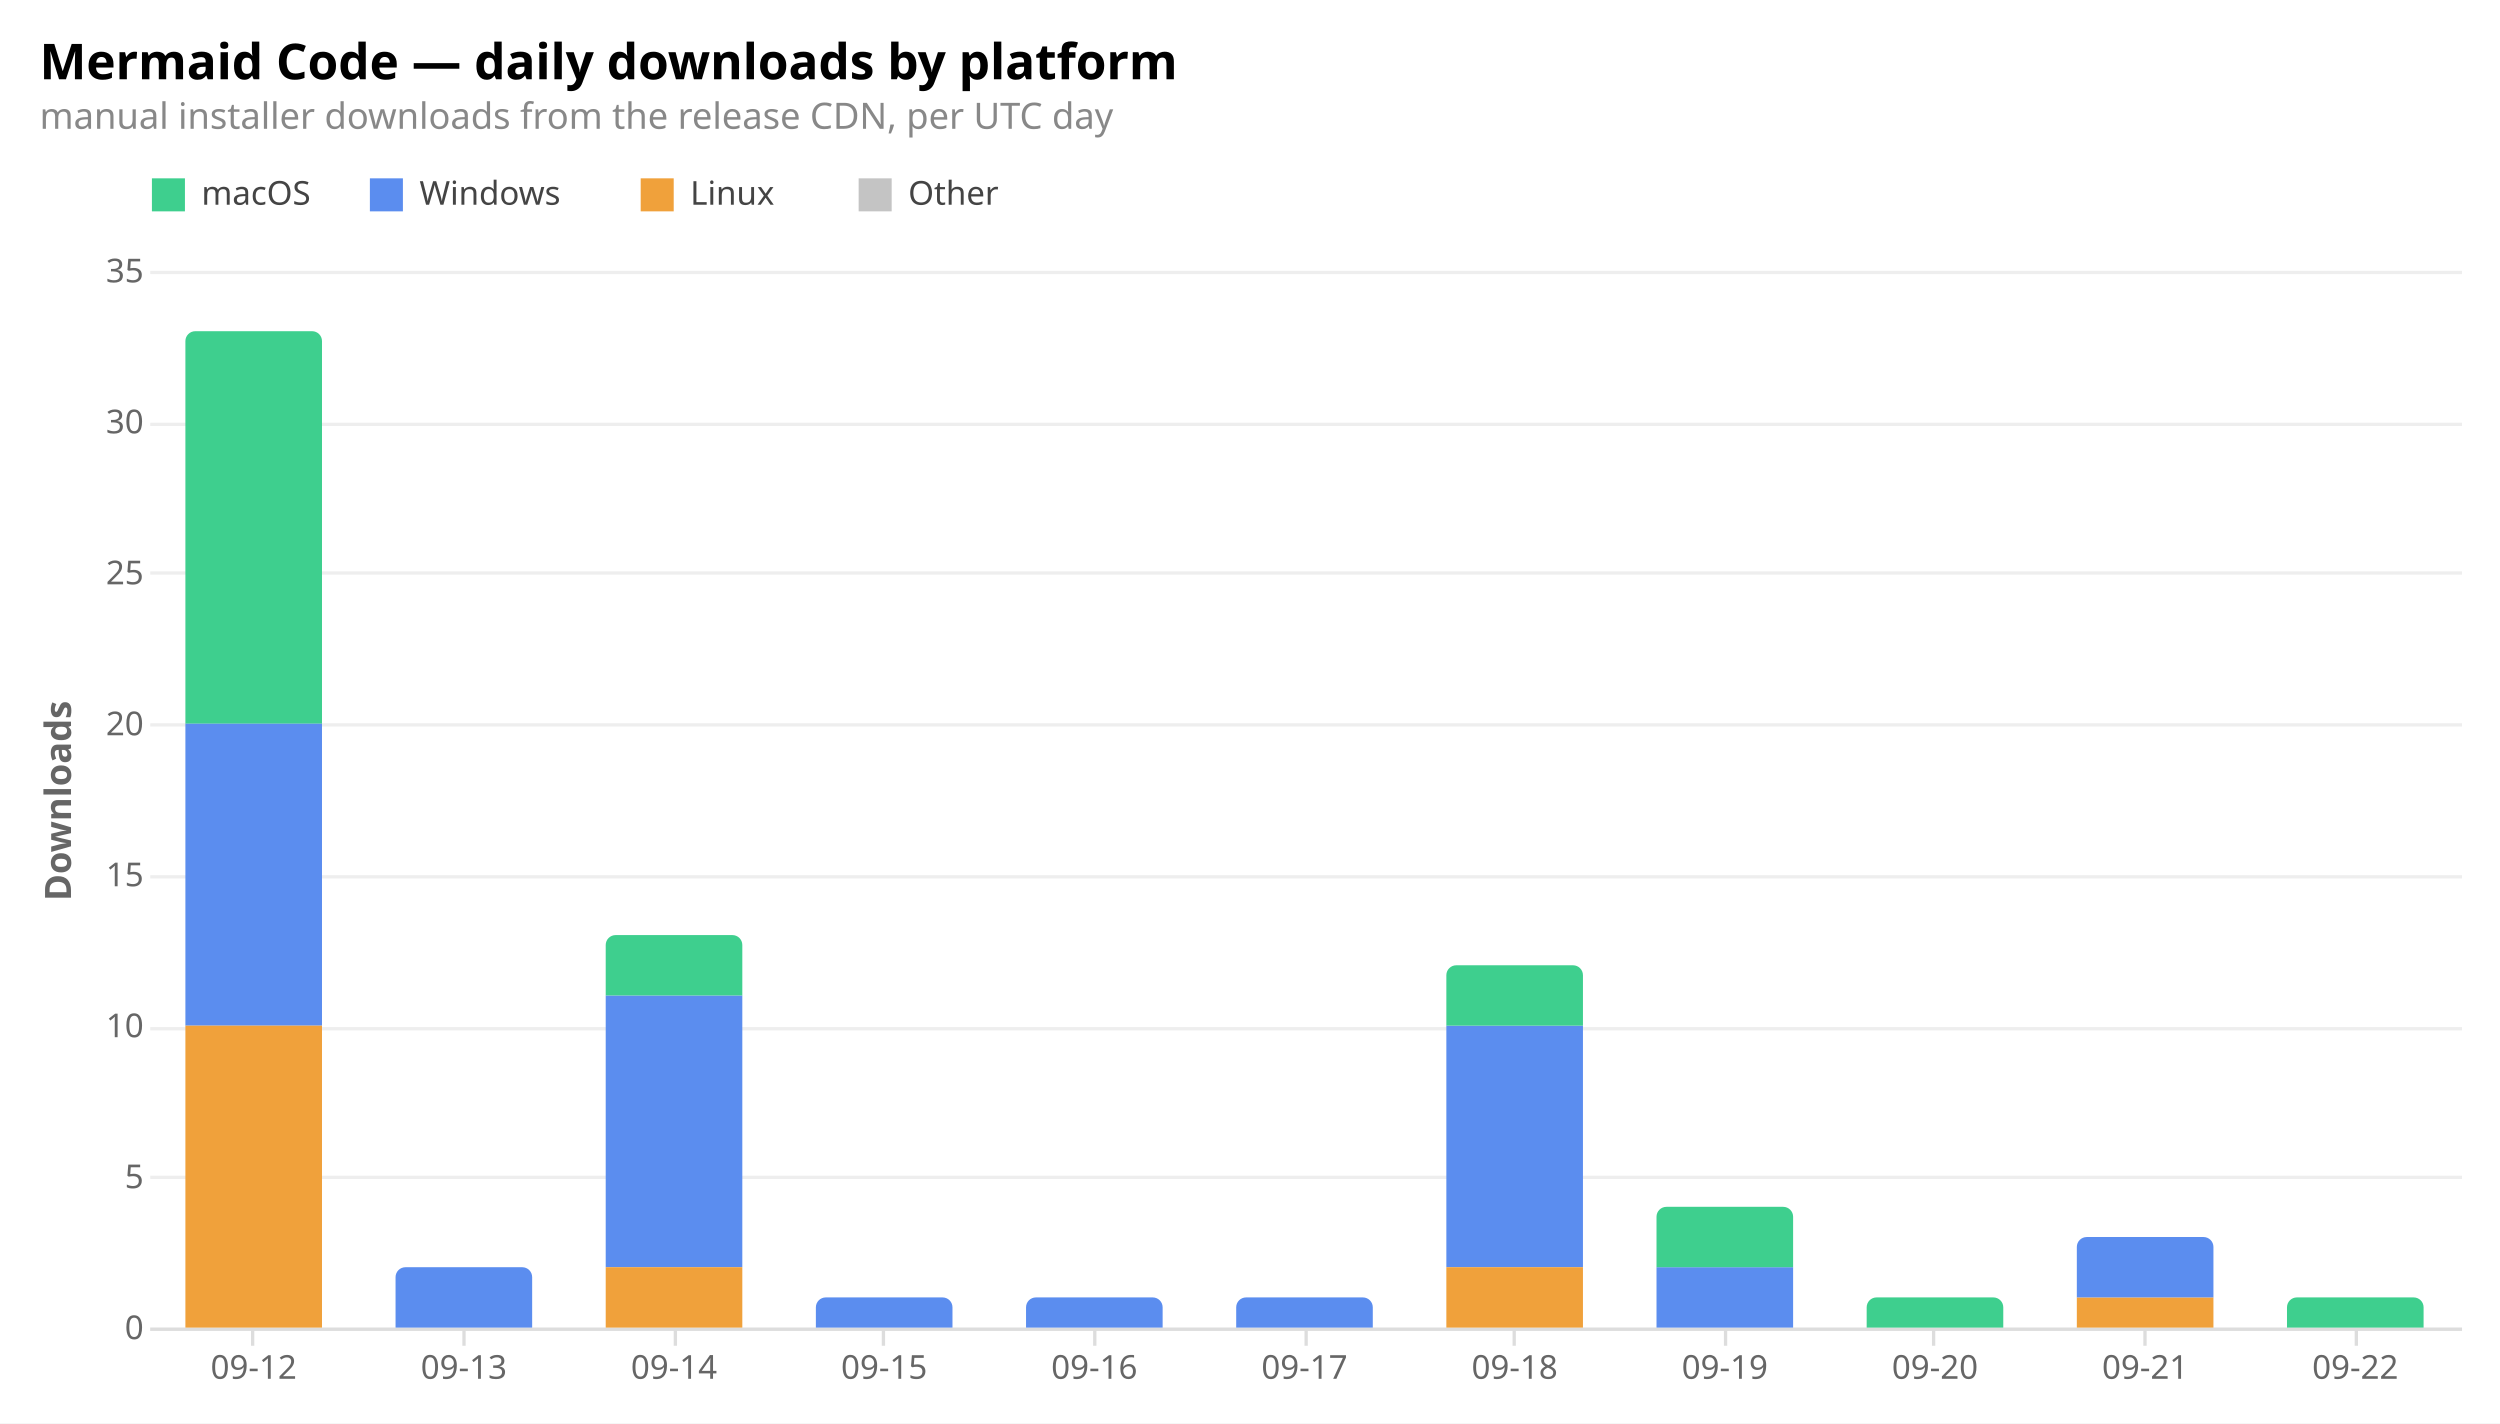
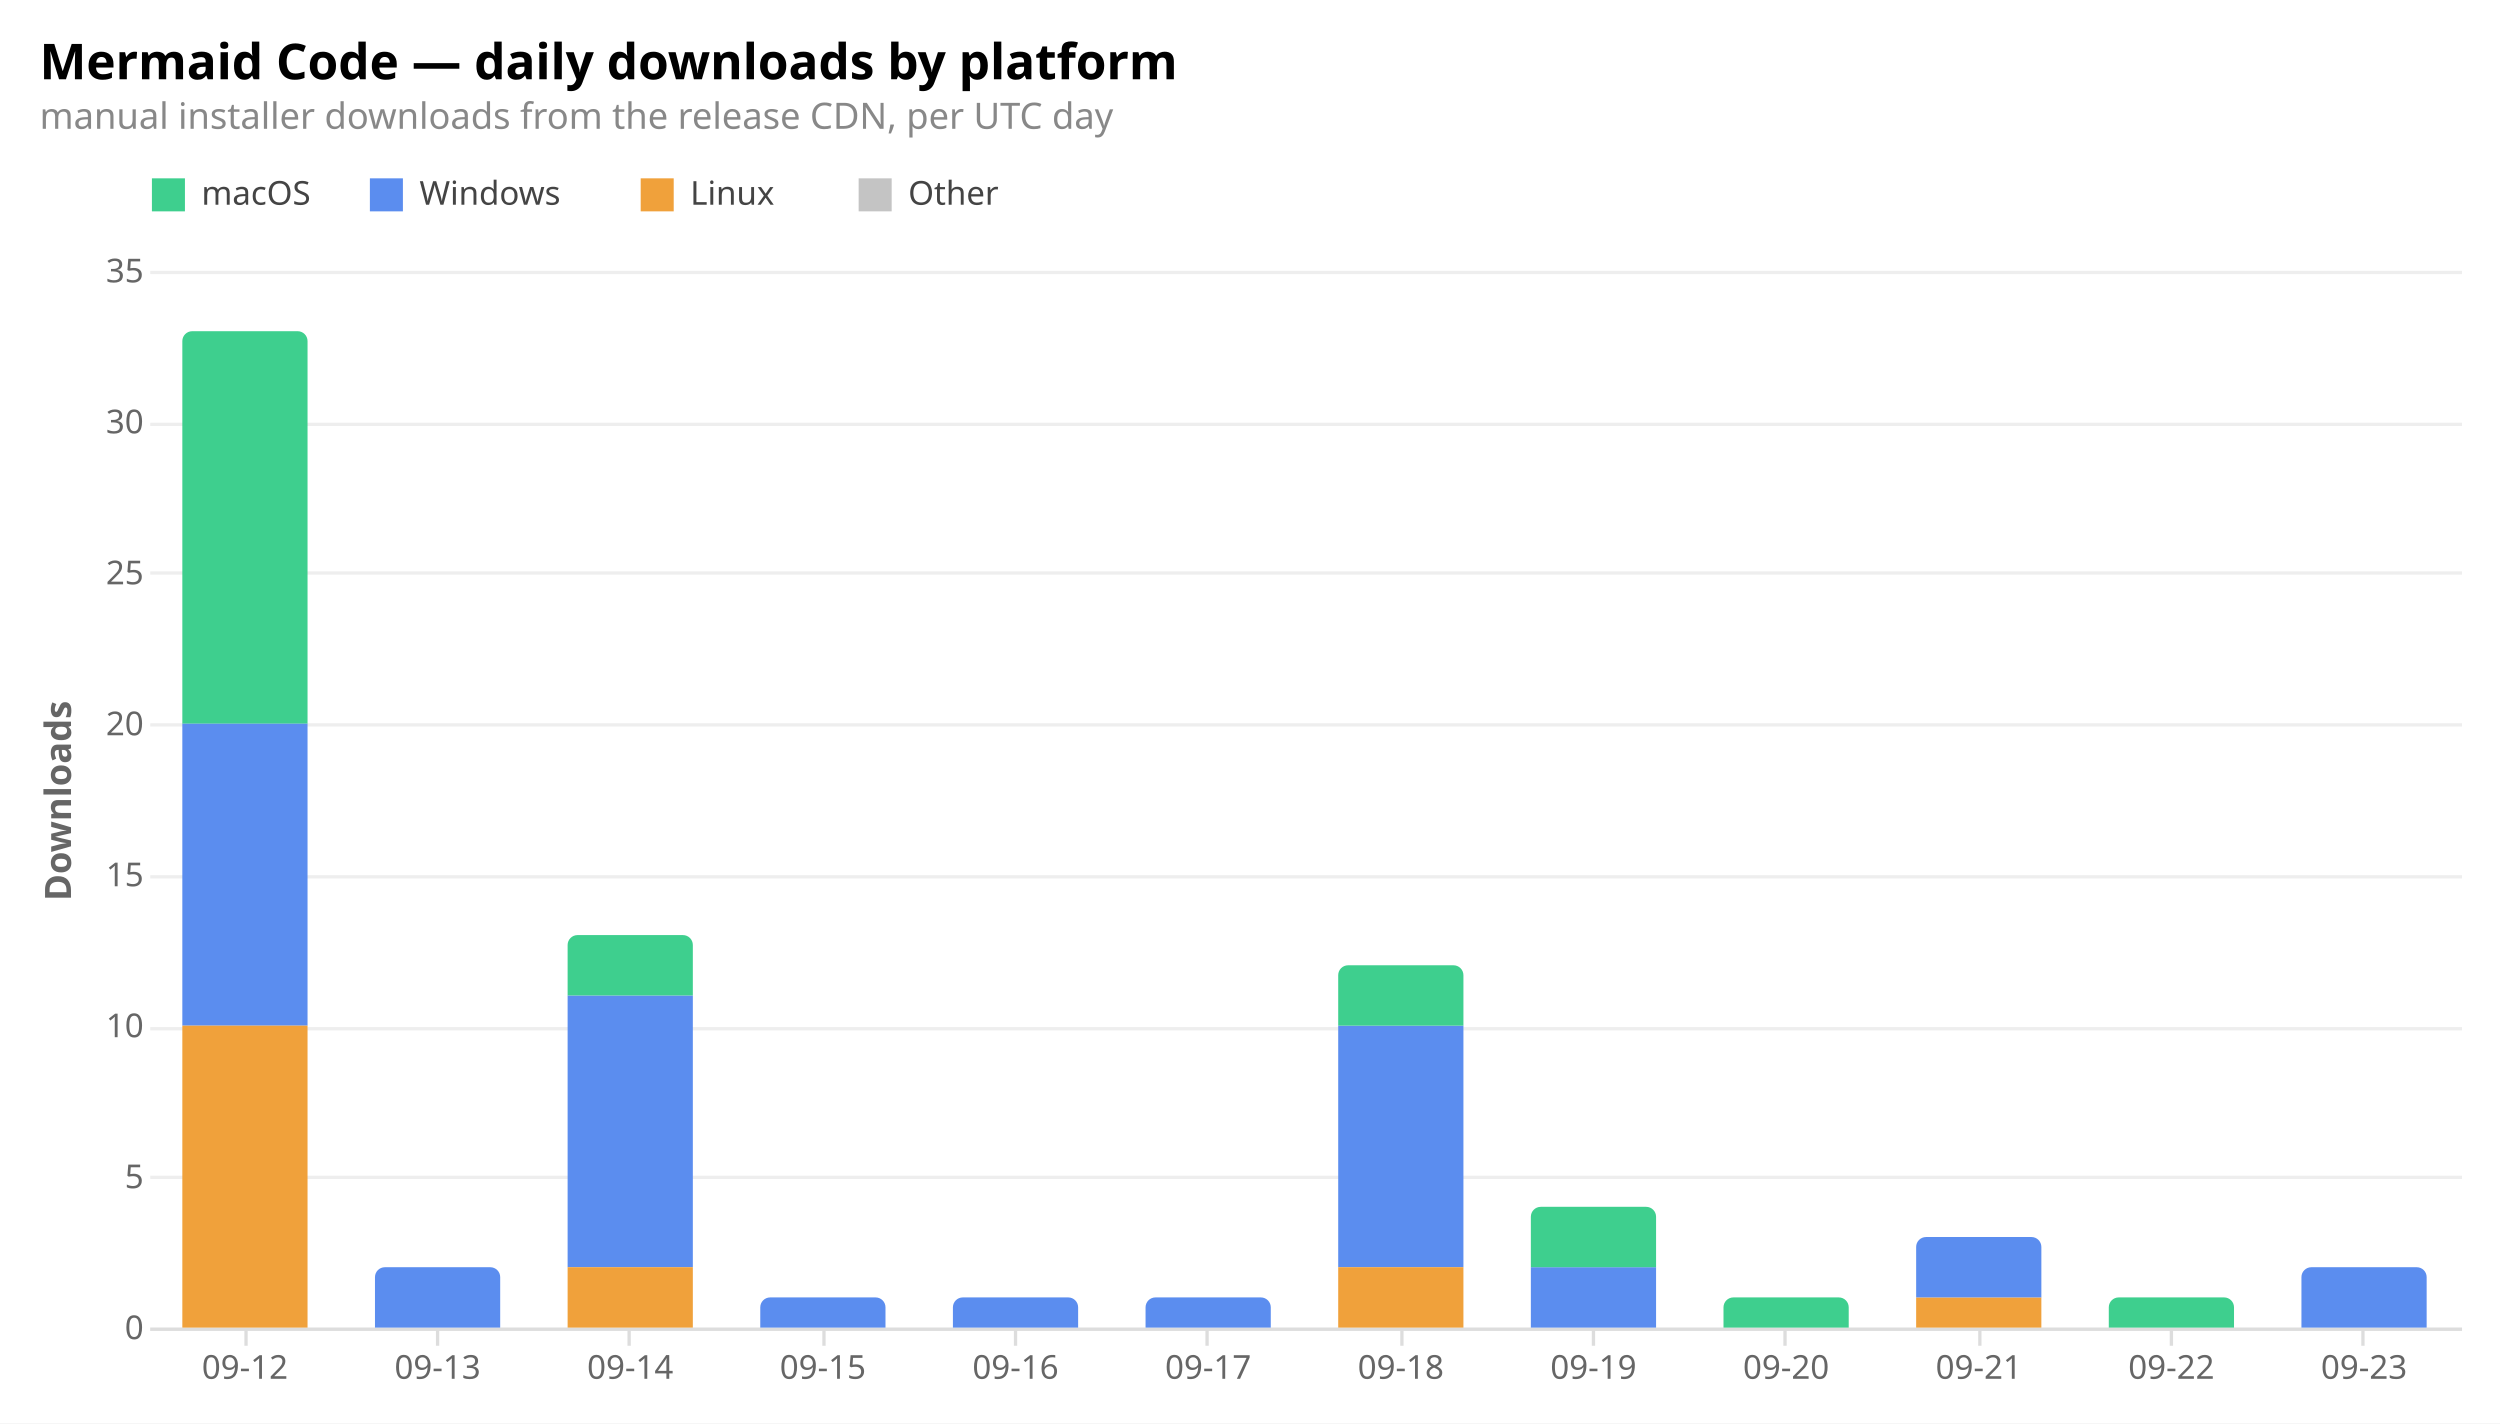
<svg xmlns="http://www.w3.org/2000/svg" version="1.1" class="marks" width="757" height="431" viewBox="0 0 757 431">
  <rect width="757" height="431" fill="white" />
  <g fill="none" stroke-miterlimit="4" transform="translate(45,82)">
    <g class="mark-group role-frame root" role="graphics-object" aria-roledescription="group mark container">
      <g transform="translate(0,0)">
        <path class="background" aria-hidden="true" d="M0,0h700v320h-700Z" />
        <g>
          <g class="mark-group role-axis" aria-hidden="true">
            <g transform="translate(0.5,0.5)">
              <path class="background" aria-hidden="true" d="M0,0h0v0h0Z" pointer-events="none" />
              <g>
                <g class="mark-rule role-axis-grid" pointer-events="none">
                  <line transform="translate(0,320)" x2="700" y2="0" stroke="#eee" stroke-width="1" opacity="1" />
                  <line transform="translate(0,274)" x2="700" y2="0" stroke="#eee" stroke-width="1" opacity="1" />
                  <line transform="translate(0,229)" x2="700" y2="0" stroke="#eee" stroke-width="1" opacity="1" />
                  <line transform="translate(0,183)" x2="700" y2="0" stroke="#eee" stroke-width="1" opacity="1" />
                  <line transform="translate(0,137)" x2="700" y2="0" stroke="#eee" stroke-width="1" opacity="1" />
                  <line transform="translate(0,91)" x2="700" y2="0" stroke="#eee" stroke-width="1" opacity="1" />
                  <line transform="translate(0,46)" x2="700" y2="0" stroke="#eee" stroke-width="1" opacity="1" />
                  <line transform="translate(0,0)" x2="700" y2="0" stroke="#eee" stroke-width="1" opacity="1" />
                </g>
              </g>
              <path class="foreground" aria-hidden="true" d="" pointer-events="none" display="none" />
            </g>
          </g>
-           <g class="mark-group role-axis" role="graphics-symbol" aria-roledescription="axis" aria-label="X-axis for a discrete scale with 11 values: 2026-09-12, 2026-09-13, 2026-09-14, 2026-09-15, 2026-09-16, ending with 2026-09-22">
+           <g class="mark-group role-axis" role="graphics-symbol" aria-roledescription="axis" aria-label="X-axis for a discrete scale with 12 values: 2026-09-12, 2026-09-13, 2026-09-14, 2026-09-15, 2026-09-16, ending with 2026-09-23">
            <g transform="translate(0.5,320.5)">
              <path class="background" aria-hidden="true" d="M0,0h0v0h0Z" pointer-events="none" />
              <g>
                <g class="mark-rule role-axis-tick" pointer-events="none">
-                   <line transform="translate(31,0)" x2="0" y2="5" stroke="#ddd" stroke-width="1" opacity="1" />
-                   <line transform="translate(95,0)" x2="0" y2="5" stroke="#ddd" stroke-width="1" opacity="1" />
-                   <line transform="translate(159,0)" x2="0" y2="5" stroke="#ddd" stroke-width="1" opacity="1" />
-                   <line transform="translate(222,0)" x2="0" y2="5" stroke="#ddd" stroke-width="1" opacity="1" />
-                   <line transform="translate(286,0)" x2="0" y2="5" stroke="#ddd" stroke-width="1" opacity="1" />
-                   <line transform="translate(350,0)" x2="0" y2="5" stroke="#ddd" stroke-width="1" opacity="1" />
-                   <line transform="translate(413,0)" x2="0" y2="5" stroke="#ddd" stroke-width="1" opacity="1" />
-                   <line transform="translate(477,0)" x2="0" y2="5" stroke="#ddd" stroke-width="1" opacity="1" />
-                   <line transform="translate(540,0)" x2="0" y2="5" stroke="#ddd" stroke-width="1" opacity="1" />
-                   <line transform="translate(604,0)" x2="0" y2="5" stroke="#ddd" stroke-width="1" opacity="1" />
-                   <line transform="translate(668,0)" x2="0" y2="5" stroke="#ddd" stroke-width="1" opacity="1" />
+                   <line transform="translate(29,0)" x2="0" y2="5" stroke="#ddd" stroke-width="1" opacity="1" />
+                   <line transform="translate(87,0)" x2="0" y2="5" stroke="#ddd" stroke-width="1" opacity="1" />
+                   <line transform="translate(145,0)" x2="0" y2="5" stroke="#ddd" stroke-width="1" opacity="1" />
+                   <line transform="translate(204,0)" x2="0" y2="5" stroke="#ddd" stroke-width="1" opacity="1" />
+                   <line transform="translate(262,0)" x2="0" y2="5" stroke="#ddd" stroke-width="1" opacity="1" />
+                   <line transform="translate(320,0)" x2="0" y2="5" stroke="#ddd" stroke-width="1" opacity="1" />
+                   <line transform="translate(379,0)" x2="0" y2="5" stroke="#ddd" stroke-width="1" opacity="1" />
+                   <line transform="translate(437,0)" x2="0" y2="5" stroke="#ddd" stroke-width="1" opacity="1" />
+                   <line transform="translate(495,0)" x2="0" y2="5" stroke="#ddd" stroke-width="1" opacity="1" />
+                   <line transform="translate(554,0)" x2="0" y2="5" stroke="#ddd" stroke-width="1" opacity="1" />
+                   <line transform="translate(612,0)" x2="0" y2="5" stroke="#ddd" stroke-width="1" opacity="1" />
+                   <line transform="translate(670,0)" x2="0" y2="5" stroke="#ddd" stroke-width="1" opacity="1" />
                </g>
                <g class="mark-text role-axis-label" pointer-events="none">
-                   <text text-anchor="middle" transform="translate(31.31818,15)" font-family="sans-serif" font-size="10px" fill="#666" opacity="1">09-12</text>
-                   <text text-anchor="middle" transform="translate(94.95455,15)" font-family="sans-serif" font-size="10px" fill="#666" opacity="1">09-13</text>
-                   <text text-anchor="middle" transform="translate(158.5909,15)" font-family="sans-serif" font-size="10px" fill="#666" opacity="1">09-14</text>
-                   <text text-anchor="middle" transform="translate(222.2273,15)" font-family="sans-serif" font-size="10px" fill="#666" opacity="1">09-15</text>
-                   <text text-anchor="middle" transform="translate(285.8636,15)" font-family="sans-serif" font-size="10px" fill="#666" opacity="1">09-16</text>
-                   <text text-anchor="middle" transform="translate(349.5,15)" font-family="sans-serif" font-size="10px" fill="#666" opacity="1">09-17</text>
-                   <text text-anchor="middle" transform="translate(413.1364,15)" font-family="sans-serif" font-size="10px" fill="#666" opacity="1">09-18</text>
-                   <text text-anchor="middle" transform="translate(476.7727,15)" font-family="sans-serif" font-size="10px" fill="#666" opacity="1">09-19</text>
-                   <text text-anchor="middle" transform="translate(540.4091,15)" font-family="sans-serif" font-size="10px" fill="#666" opacity="1">09-20</text>
-                   <text text-anchor="middle" transform="translate(604.0455,15)" font-family="sans-serif" font-size="10px" fill="#666" opacity="1">09-21</text>
-                   <text text-anchor="middle" transform="translate(667.6818,15)" font-family="sans-serif" font-size="10px" fill="#666" opacity="1">09-22</text>
+                   <text text-anchor="middle" transform="translate(28.66667,15)" font-family="sans-serif" font-size="10px" fill="#666" opacity="1">09-12</text>
+                   <text text-anchor="middle" transform="translate(87,15)" font-family="sans-serif" font-size="10px" fill="#666" opacity="1">09-13</text>
+                   <text text-anchor="middle" transform="translate(145.3333,15)" font-family="sans-serif" font-size="10px" fill="#666" opacity="1">09-14</text>
+                   <text text-anchor="middle" transform="translate(203.6667,15)" font-family="sans-serif" font-size="10px" fill="#666" opacity="1">09-15</text>
+                   <text text-anchor="middle" transform="translate(262,15)" font-family="sans-serif" font-size="10px" fill="#666" opacity="1">09-16</text>
+                   <text text-anchor="middle" transform="translate(320.3333,15)" font-family="sans-serif" font-size="10px" fill="#666" opacity="1">09-17</text>
+                   <text text-anchor="middle" transform="translate(378.6667,15)" font-family="sans-serif" font-size="10px" fill="#666" opacity="1">09-18</text>
+                   <text text-anchor="middle" transform="translate(437,15)" font-family="sans-serif" font-size="10px" fill="#666" opacity="1">09-19</text>
+                   <text text-anchor="middle" transform="translate(495.3333,15)" font-family="sans-serif" font-size="10px" fill="#666" opacity="1">09-20</text>
+                   <text text-anchor="middle" transform="translate(553.6667,15)" font-family="sans-serif" font-size="10px" fill="#666" opacity="1">09-21</text>
+                   <text text-anchor="middle" transform="translate(612,15)" font-family="sans-serif" font-size="10px" fill="#666" opacity="1">09-22</text>
+                   <text text-anchor="middle" transform="translate(670.3333,15)" font-family="sans-serif" font-size="10px" fill="#666" opacity="1">09-23</text>
                </g>
                <g class="mark-rule role-axis-domain" pointer-events="none">
                  <line transform="translate(0,0)" x2="700" y2="0" stroke="#ddd" stroke-width="1" opacity="1" />
                </g>
              </g>
              <path class="foreground" aria-hidden="true" d="" pointer-events="none" display="none" />
            </g>
          </g>
          <g class="mark-group role-axis" role="graphics-symbol" aria-roledescription="axis" aria-label="Y-axis titled 'Downloads' for a linear scale with values from 0 to 35">
            <g transform="translate(0.5,0.5)">
              <path class="background" aria-hidden="true" d="M0,0h0v0h0Z" pointer-events="none" />
              <g>
                <g class="mark-text role-axis-label" pointer-events="none">
                  <text text-anchor="end" transform="translate(-2,323)" font-family="sans-serif" font-size="10px" fill="#666" opacity="1">0</text>
                  <text text-anchor="end" transform="translate(-2,277.2857)" font-family="sans-serif" font-size="10px" fill="#666" opacity="1">5</text>
                  <text text-anchor="end" transform="translate(-2,231.5714)" font-family="sans-serif" font-size="10px" fill="#666" opacity="1">10</text>
                  <text text-anchor="end" transform="translate(-2,185.8571)" font-family="sans-serif" font-size="10px" fill="#666" opacity="1">15</text>
                  <text text-anchor="end" transform="translate(-2,140.1429)" font-family="sans-serif" font-size="10px" fill="#666" opacity="1">20</text>
                  <text text-anchor="end" transform="translate(-2,94.42857)" font-family="sans-serif" font-size="10px" fill="#666" opacity="1">25</text>
                  <text text-anchor="end" transform="translate(-2,48.71429)" font-family="sans-serif" font-size="10px" fill="#666" opacity="1">30</text>
                  <text text-anchor="end" transform="translate(-2,3)" font-family="sans-serif" font-size="10px" fill="#666" opacity="1">35</text>
                </g>
                <g class="mark-text role-axis-title" pointer-events="none">
                  <text text-anchor="middle" transform="translate(-22,160) rotate(-90) translate(0,-2)" font-family="sans-serif" font-size="11px" font-weight="bold" fill="#666" opacity="1">Downloads</text>
                </g>
              </g>
              <path class="foreground" aria-hidden="true" d="" pointer-events="none" display="none" />
            </g>
          </g>
          <g class="mark-group role-scope" role="graphics-object" aria-roledescription="group mark container">
-             <g transform="translate(11.13636,18.28571)">
-               <path class="background" aria-hidden="true" d="M3,0L38.364,0C40.019,0,41.364,1.344,41.364,3L41.364,301.714C41.364,301.714,41.364,301.714,41.364,301.714L0,301.714C0,301.714,0,301.714,0,301.714L0,3C0,1.344,1.344,0,3,0Z" />
+             <g transform="translate(10.20833,18.28571)">
+               <path class="background" aria-hidden="true" d="M3,0L34.917,0C36.572,0,37.917,1.344,37.917,3L37.917,301.714C37.917,301.714,37.917,301.714,37.917,301.714L0,301.714C0,301.714,0,301.714,0,301.714L0,3C0,1.344,1.344,0,3,0Z" />
              <g clip-path="url(#clip1)">
                <g class="mark-group role-scope" role="graphics-object" aria-roledescription="group mark container">
                  <g transform="translate(0,-18.28571)">
-                     <path class="background" aria-hidden="true" d="M0,0h41.364v0h-41.364Z" />
-                     <g>
-                       <g class="mark-rect role-mark marks" role="graphics-object" aria-roledescription="rect mark container">
-                         <path aria-label="date: 2026-09-12; Downloads: 13; platform: macOS" role="graphics-symbol" aria-roledescription="bar" d="M0,18.286h41.364v118.857h-41.364Z" fill="#3ecf8e" />
-                         <path aria-label="date: 2026-09-12; Downloads: 10; platform: Windows" role="graphics-symbol" aria-roledescription="bar" d="M0,137.143h41.364v91.429h-41.364Z" fill="#5b8def" />
-                         <path aria-label="date: 2026-09-12; Downloads: 10; platform: Linux" role="graphics-symbol" aria-roledescription="bar" d="M0,228.571h41.364v91.429h-41.364Z" fill="#f0a13b" />
-                       </g>
-                     </g>
-                     <path class="foreground" aria-hidden="true" d="" display="none" />
-                   </g>
-                 </g>
-               </g>
-               <path class="foreground" aria-hidden="true" d="" display="none" />
-             </g>
-             <g transform="translate(74.77273,301.7143)">
-               <path class="background" aria-hidden="true" d="M3,0L38.364,0C40.019,0,41.364,1.344,41.364,3L41.364,18.286C41.364,18.286,41.364,18.286,41.364,18.286L0,18.286C0,18.286,0,18.286,0,18.286L0,3C0,1.344,1.344,0,3,0Z" />
+                     <path class="background" aria-hidden="true" d="M0,0h37.917v0h-37.917Z" />
+                     <g>
+                       <g class="mark-rect role-mark marks" role="graphics-object" aria-roledescription="rect mark container">
+                         <path aria-label="date: 2026-09-12; Downloads: 13; platform: macOS" role="graphics-symbol" aria-roledescription="bar" d="M0,18.286h37.917v118.857h-37.917Z" fill="#3ecf8e" />
+                         <path aria-label="date: 2026-09-12; Downloads: 10; platform: Windows" role="graphics-symbol" aria-roledescription="bar" d="M0,137.143h37.917v91.429h-37.917Z" fill="#5b8def" />
+                         <path aria-label="date: 2026-09-12; Downloads: 10; platform: Linux" role="graphics-symbol" aria-roledescription="bar" d="M0,228.571h37.917v91.429h-37.917Z" fill="#f0a13b" />
+                       </g>
+                     </g>
+                     <path class="foreground" aria-hidden="true" d="" display="none" />
+                   </g>
+                 </g>
+               </g>
+               <path class="foreground" aria-hidden="true" d="" display="none" />
+             </g>
+             <g transform="translate(68.54167,301.7143)">
+               <path class="background" aria-hidden="true" d="M3,0L34.917,0C36.572,0,37.917,1.344,37.917,3L37.917,18.286C37.917,18.286,37.917,18.286,37.917,18.286L0,18.286C0,18.286,0,18.286,0,18.286L0,3C0,1.344,1.344,0,3,0Z" />
              <g clip-path="url(#clip2)">
                <g class="mark-group role-scope" role="graphics-object" aria-roledescription="group mark container">
                  <g transform="translate(0,-301.7143)">
-                     <path class="background" aria-hidden="true" d="M0,0h41.364v0h-41.364Z" />
-                     <g>
-                       <g class="mark-rect role-mark marks" role="graphics-object" aria-roledescription="rect mark container">
-                         <path aria-label="date: 2026-09-13; Downloads: 2; platform: Windows" role="graphics-symbol" aria-roledescription="bar" d="M0,301.714h41.364v18.286h-41.364Z" fill="#5b8def" />
-                       </g>
-                     </g>
-                     <path class="foreground" aria-hidden="true" d="" display="none" />
-                   </g>
-                 </g>
-               </g>
-               <path class="foreground" aria-hidden="true" d="" display="none" />
-             </g>
-             <g transform="translate(138.4091,201.1429)">
-               <path class="background" aria-hidden="true" d="M3,0L38.364,0C40.019,0,41.364,1.344,41.364,3L41.364,118.857C41.364,118.857,41.364,118.857,41.364,118.857L0,118.857C0,118.857,0,118.857,0,118.857L0,3C0,1.344,1.344,0,3,0Z" />
+                     <path class="background" aria-hidden="true" d="M0,0h37.917v0h-37.917Z" />
+                     <g>
+                       <g class="mark-rect role-mark marks" role="graphics-object" aria-roledescription="rect mark container">
+                         <path aria-label="date: 2026-09-13; Downloads: 2; platform: Windows" role="graphics-symbol" aria-roledescription="bar" d="M0,301.714h37.917v18.286h-37.917Z" fill="#5b8def" />
+                       </g>
+                     </g>
+                     <path class="foreground" aria-hidden="true" d="" display="none" />
+                   </g>
+                 </g>
+               </g>
+               <path class="foreground" aria-hidden="true" d="" display="none" />
+             </g>
+             <g transform="translate(126.875,201.1429)">
+               <path class="background" aria-hidden="true" d="M3,0L34.917,0C36.572,0,37.917,1.344,37.917,3L37.917,118.857C37.917,118.857,37.917,118.857,37.917,118.857L0,118.857C0,118.857,0,118.857,0,118.857L0,3C0,1.344,1.344,0,3,0Z" />
              <g clip-path="url(#clip3)">
                <g class="mark-group role-scope" role="graphics-object" aria-roledescription="group mark container">
                  <g transform="translate(0,-201.1429)">
-                     <path class="background" aria-hidden="true" d="M0,0h41.364v0h-41.364Z" />
-                     <g>
-                       <g class="mark-rect role-mark marks" role="graphics-object" aria-roledescription="rect mark container">
-                         <path aria-label="date: 2026-09-14; Downloads: 9; platform: Windows" role="graphics-symbol" aria-roledescription="bar" d="M0,219.429h41.364v82.286h-41.364Z" fill="#5b8def" />
-                         <path aria-label="date: 2026-09-14; Downloads: 2; platform: Linux" role="graphics-symbol" aria-roledescription="bar" d="M0,301.714h41.364v18.286h-41.364Z" fill="#f0a13b" />
-                         <path aria-label="date: 2026-09-14; Downloads: 2; platform: macOS" role="graphics-symbol" aria-roledescription="bar" d="M0,201.143h41.364v18.286h-41.364Z" fill="#3ecf8e" />
-                       </g>
-                     </g>
-                     <path class="foreground" aria-hidden="true" d="" display="none" />
-                   </g>
-                 </g>
-               </g>
-               <path class="foreground" aria-hidden="true" d="" display="none" />
-             </g>
-             <g transform="translate(202.0455,310.8571)">
-               <path class="background" aria-hidden="true" d="M3,0L38.364,0C40.019,0,41.364,1.344,41.364,3L41.364,9.143C41.364,9.143,41.364,9.143,41.364,9.143L0,9.143C0,9.143,0,9.143,0,9.143L0,3C0,1.344,1.344,0,3,0Z" />
+                     <path class="background" aria-hidden="true" d="M0,0h37.917v0h-37.917Z" />
+                     <g>
+                       <g class="mark-rect role-mark marks" role="graphics-object" aria-roledescription="rect mark container">
+                         <path aria-label="date: 2026-09-14; Downloads: 9; platform: Windows" role="graphics-symbol" aria-roledescription="bar" d="M0,219.429h37.917v82.286h-37.917Z" fill="#5b8def" />
+                         <path aria-label="date: 2026-09-14; Downloads: 2; platform: Linux" role="graphics-symbol" aria-roledescription="bar" d="M0,301.714h37.917v18.286h-37.917Z" fill="#f0a13b" />
+                         <path aria-label="date: 2026-09-14; Downloads: 2; platform: macOS" role="graphics-symbol" aria-roledescription="bar" d="M0,201.143h37.917v18.286h-37.917Z" fill="#3ecf8e" />
+                       </g>
+                     </g>
+                     <path class="foreground" aria-hidden="true" d="" display="none" />
+                   </g>
+                 </g>
+               </g>
+               <path class="foreground" aria-hidden="true" d="" display="none" />
+             </g>
+             <g transform="translate(185.2083,310.8571)">
+               <path class="background" aria-hidden="true" d="M3,0L34.917,0C36.572,0,37.917,1.344,37.917,3L37.917,9.143C37.917,9.143,37.917,9.143,37.917,9.143L0,9.143C0,9.143,0,9.143,0,9.143L0,3C0,1.344,1.344,0,3,0Z" />
              <g clip-path="url(#clip4)">
                <g class="mark-group role-scope" role="graphics-object" aria-roledescription="group mark container">
                  <g transform="translate(0,-310.8571)">
-                     <path class="background" aria-hidden="true" d="M0,0h41.364v0h-41.364Z" />
-                     <g>
-                       <g class="mark-rect role-mark marks" role="graphics-object" aria-roledescription="rect mark container">
-                         <path aria-label="date: 2026-09-15; Downloads: 1; platform: Windows" role="graphics-symbol" aria-roledescription="bar" d="M0,310.857h41.364v9.143h-41.364Z" fill="#5b8def" />
-                       </g>
-                     </g>
-                     <path class="foreground" aria-hidden="true" d="" display="none" />
-                   </g>
-                 </g>
-               </g>
-               <path class="foreground" aria-hidden="true" d="" display="none" />
-             </g>
-             <g transform="translate(265.6818,310.8571)">
-               <path class="background" aria-hidden="true" d="M3,0L38.364,0C40.019,0,41.364,1.344,41.364,3L41.364,9.143C41.364,9.143,41.364,9.143,41.364,9.143L0,9.143C0,9.143,0,9.143,0,9.143L0,3C0,1.344,1.344,0,3,0Z" />
+                     <path class="background" aria-hidden="true" d="M0,0h37.917v0h-37.917Z" />
+                     <g>
+                       <g class="mark-rect role-mark marks" role="graphics-object" aria-roledescription="rect mark container">
+                         <path aria-label="date: 2026-09-15; Downloads: 1; platform: Windows" role="graphics-symbol" aria-roledescription="bar" d="M0,310.857h37.917v9.143h-37.917Z" fill="#5b8def" />
+                       </g>
+                     </g>
+                     <path class="foreground" aria-hidden="true" d="" display="none" />
+                   </g>
+                 </g>
+               </g>
+               <path class="foreground" aria-hidden="true" d="" display="none" />
+             </g>
+             <g transform="translate(243.5417,310.8571)">
+               <path class="background" aria-hidden="true" d="M3,0L34.917,0C36.572,0,37.917,1.344,37.917,3L37.917,9.143C37.917,9.143,37.917,9.143,37.917,9.143L0,9.143C0,9.143,0,9.143,0,9.143L0,3C0,1.344,1.344,0,3,0Z" />
              <g clip-path="url(#clip5)">
                <g class="mark-group role-scope" role="graphics-object" aria-roledescription="group mark container">
                  <g transform="translate(0,-310.8571)">
-                     <path class="background" aria-hidden="true" d="M0,0h41.364v0h-41.364Z" />
-                     <g>
-                       <g class="mark-rect role-mark marks" role="graphics-object" aria-roledescription="rect mark container">
-                         <path aria-label="date: 2026-09-16; Downloads: 1; platform: Windows" role="graphics-symbol" aria-roledescription="bar" d="M0,310.857h41.364v9.143h-41.364Z" fill="#5b8def" />
-                       </g>
-                     </g>
-                     <path class="foreground" aria-hidden="true" d="" display="none" />
-                   </g>
-                 </g>
-               </g>
-               <path class="foreground" aria-hidden="true" d="" display="none" />
-             </g>
-             <g transform="translate(329.3182,310.8571)">
-               <path class="background" aria-hidden="true" d="M3,0L38.364,0C40.019,0,41.364,1.344,41.364,3L41.364,9.143C41.364,9.143,41.364,9.143,41.364,9.143L0,9.143C0,9.143,0,9.143,0,9.143L0,3C0,1.344,1.344,0,3,0Z" />
+                     <path class="background" aria-hidden="true" d="M0,0h37.917v0h-37.917Z" />
+                     <g>
+                       <g class="mark-rect role-mark marks" role="graphics-object" aria-roledescription="rect mark container">
+                         <path aria-label="date: 2026-09-16; Downloads: 1; platform: Windows" role="graphics-symbol" aria-roledescription="bar" d="M0,310.857h37.917v9.143h-37.917Z" fill="#5b8def" />
+                       </g>
+                     </g>
+                     <path class="foreground" aria-hidden="true" d="" display="none" />
+                   </g>
+                 </g>
+               </g>
+               <path class="foreground" aria-hidden="true" d="" display="none" />
+             </g>
+             <g transform="translate(301.875,310.8571)">
+               <path class="background" aria-hidden="true" d="M3,0L34.917,0C36.572,0,37.917,1.344,37.917,3L37.917,9.143C37.917,9.143,37.917,9.143,37.917,9.143L0,9.143C0,9.143,0,9.143,0,9.143L0,3C0,1.344,1.344,0,3,0Z" />
              <g clip-path="url(#clip6)">
                <g class="mark-group role-scope" role="graphics-object" aria-roledescription="group mark container">
                  <g transform="translate(0,-310.8571)">
-                     <path class="background" aria-hidden="true" d="M0,0h41.364v0h-41.364Z" />
-                     <g>
-                       <g class="mark-rect role-mark marks" role="graphics-object" aria-roledescription="rect mark container">
-                         <path aria-label="date: 2026-09-17; Downloads: 1; platform: Windows" role="graphics-symbol" aria-roledescription="bar" d="M0,310.857h41.364v9.143h-41.364Z" fill="#5b8def" />
-                       </g>
-                     </g>
-                     <path class="foreground" aria-hidden="true" d="" display="none" />
-                   </g>
-                 </g>
-               </g>
-               <path class="foreground" aria-hidden="true" d="" display="none" />
-             </g>
-             <g transform="translate(392.9545,210.2857)">
-               <path class="background" aria-hidden="true" d="M3,0L38.364,0C40.019,0,41.364,1.344,41.364,3L41.364,109.714C41.364,109.714,41.364,109.714,41.364,109.714L0,109.714C0,109.714,0,109.714,0,109.714L0,3C0,1.344,1.344,0,3,0Z" />
+                     <path class="background" aria-hidden="true" d="M0,0h37.917v0h-37.917Z" />
+                     <g>
+                       <g class="mark-rect role-mark marks" role="graphics-object" aria-roledescription="rect mark container">
+                         <path aria-label="date: 2026-09-17; Downloads: 1; platform: Windows" role="graphics-symbol" aria-roledescription="bar" d="M0,310.857h37.917v9.143h-37.917Z" fill="#5b8def" />
+                       </g>
+                     </g>
+                     <path class="foreground" aria-hidden="true" d="" display="none" />
+                   </g>
+                 </g>
+               </g>
+               <path class="foreground" aria-hidden="true" d="" display="none" />
+             </g>
+             <g transform="translate(360.2083,210.2857)">
+               <path class="background" aria-hidden="true" d="M3,0L34.917,0C36.572,0,37.917,1.344,37.917,3L37.917,109.714C37.917,109.714,37.917,109.714,37.917,109.714L0,109.714C0,109.714,0,109.714,0,109.714L0,3C0,1.344,1.344,0,3,0Z" />
              <g clip-path="url(#clip7)">
                <g class="mark-group role-scope" role="graphics-object" aria-roledescription="group mark container">
                  <g transform="translate(0,-210.2857)">
-                     <path class="background" aria-hidden="true" d="M0,0h41.364v0h-41.364Z" />
-                     <g>
-                       <g class="mark-rect role-mark marks" role="graphics-object" aria-roledescription="rect mark container">
-                         <path aria-label="date: 2026-09-18; Downloads: 8; platform: Windows" role="graphics-symbol" aria-roledescription="bar" d="M0,228.571h41.364v73.143h-41.364Z" fill="#5b8def" />
-                         <path aria-label="date: 2026-09-18; Downloads: 2; platform: Linux" role="graphics-symbol" aria-roledescription="bar" d="M0,301.714h41.364v18.286h-41.364Z" fill="#f0a13b" />
-                         <path aria-label="date: 2026-09-18; Downloads: 2; platform: macOS" role="graphics-symbol" aria-roledescription="bar" d="M0,210.286h41.364v18.286h-41.364Z" fill="#3ecf8e" />
-                       </g>
-                     </g>
-                     <path class="foreground" aria-hidden="true" d="" display="none" />
-                   </g>
-                 </g>
-               </g>
-               <path class="foreground" aria-hidden="true" d="" display="none" />
-             </g>
-             <g transform="translate(456.5909,283.4286)">
-               <path class="background" aria-hidden="true" d="M3,0L38.364,0C40.019,0,41.364,1.344,41.364,3L41.364,36.571C41.364,36.571,41.364,36.571,41.364,36.571L0,36.571C0,36.571,0,36.571,0,36.571L0,3C0,1.344,1.344,0,3,0Z" />
+                     <path class="background" aria-hidden="true" d="M0,0h37.917v0h-37.917Z" />
+                     <g>
+                       <g class="mark-rect role-mark marks" role="graphics-object" aria-roledescription="rect mark container">
+                         <path aria-label="date: 2026-09-18; Downloads: 8; platform: Windows" role="graphics-symbol" aria-roledescription="bar" d="M0,228.571h37.917v73.143h-37.917Z" fill="#5b8def" />
+                         <path aria-label="date: 2026-09-18; Downloads: 2; platform: Linux" role="graphics-symbol" aria-roledescription="bar" d="M0,301.714h37.917v18.286h-37.917Z" fill="#f0a13b" />
+                         <path aria-label="date: 2026-09-18; Downloads: 2; platform: macOS" role="graphics-symbol" aria-roledescription="bar" d="M0,210.286h37.917v18.286h-37.917Z" fill="#3ecf8e" />
+                       </g>
+                     </g>
+                     <path class="foreground" aria-hidden="true" d="" display="none" />
+                   </g>
+                 </g>
+               </g>
+               <path class="foreground" aria-hidden="true" d="" display="none" />
+             </g>
+             <g transform="translate(418.5417,283.4286)">
+               <path class="background" aria-hidden="true" d="M3,0L34.917,0C36.572,0,37.917,1.344,37.917,3L37.917,36.571C37.917,36.571,37.917,36.571,37.917,36.571L0,36.571C0,36.571,0,36.571,0,36.571L0,3C0,1.344,1.344,0,3,0Z" />
              <g clip-path="url(#clip8)">
                <g class="mark-group role-scope" role="graphics-object" aria-roledescription="group mark container">
                  <g transform="translate(0,-283.4286)">
-                     <path class="background" aria-hidden="true" d="M0,0h41.364v0h-41.364Z" />
-                     <g>
-                       <g class="mark-rect role-mark marks" role="graphics-object" aria-roledescription="rect mark container">
-                         <path aria-label="date: 2026-09-19; Downloads: 2; platform: Windows" role="graphics-symbol" aria-roledescription="bar" d="M0,301.714h41.364v18.286h-41.364Z" fill="#5b8def" />
-                         <path aria-label="date: 2026-09-19; Downloads: 2; platform: macOS" role="graphics-symbol" aria-roledescription="bar" d="M0,283.429h41.364v18.286h-41.364Z" fill="#3ecf8e" />
-                       </g>
-                     </g>
-                     <path class="foreground" aria-hidden="true" d="" display="none" />
-                   </g>
-                 </g>
-               </g>
-               <path class="foreground" aria-hidden="true" d="" display="none" />
-             </g>
-             <g transform="translate(520.2273,310.8571)">
-               <path class="background" aria-hidden="true" d="M3,0L38.364,0C40.019,0,41.364,1.344,41.364,3L41.364,9.143C41.364,9.143,41.364,9.143,41.364,9.143L0,9.143C0,9.143,0,9.143,0,9.143L0,3C0,1.344,1.344,0,3,0Z" />
+                     <path class="background" aria-hidden="true" d="M0,0h37.917v0h-37.917Z" />
+                     <g>
+                       <g class="mark-rect role-mark marks" role="graphics-object" aria-roledescription="rect mark container">
+                         <path aria-label="date: 2026-09-19; Downloads: 2; platform: Windows" role="graphics-symbol" aria-roledescription="bar" d="M0,301.714h37.917v18.286h-37.917Z" fill="#5b8def" />
+                         <path aria-label="date: 2026-09-19; Downloads: 2; platform: macOS" role="graphics-symbol" aria-roledescription="bar" d="M0,283.429h37.917v18.286h-37.917Z" fill="#3ecf8e" />
+                       </g>
+                     </g>
+                     <path class="foreground" aria-hidden="true" d="" display="none" />
+                   </g>
+                 </g>
+               </g>
+               <path class="foreground" aria-hidden="true" d="" display="none" />
+             </g>
+             <g transform="translate(476.875,310.8571)">
+               <path class="background" aria-hidden="true" d="M3,0L34.917,0C36.572,0,37.917,1.344,37.917,3L37.917,9.143C37.917,9.143,37.917,9.143,37.917,9.143L0,9.143C0,9.143,0,9.143,0,9.143L0,3C0,1.344,1.344,0,3,0Z" />
              <g clip-path="url(#clip9)">
                <g class="mark-group role-scope" role="graphics-object" aria-roledescription="group mark container">
                  <g transform="translate(0,-310.8571)">
-                     <path class="background" aria-hidden="true" d="M0,0h41.364v0h-41.364Z" />
-                     <g>
-                       <g class="mark-rect role-mark marks" role="graphics-object" aria-roledescription="rect mark container">
-                         <path aria-label="date: 2026-09-20; Downloads: 1; platform: macOS" role="graphics-symbol" aria-roledescription="bar" d="M0,310.857h41.364v9.143h-41.364Z" fill="#3ecf8e" />
-                       </g>
-                     </g>
-                     <path class="foreground" aria-hidden="true" d="" display="none" />
-                   </g>
-                 </g>
-               </g>
-               <path class="foreground" aria-hidden="true" d="" display="none" />
-             </g>
-             <g transform="translate(583.8636,292.5714)">
-               <path class="background" aria-hidden="true" d="M3,0L38.364,0C40.019,0,41.364,1.344,41.364,3L41.364,27.429C41.364,27.429,41.364,27.429,41.364,27.429L0,27.429C0,27.429,0,27.429,0,27.429L0,3C0,1.344,1.344,0,3,0Z" />
+                     <path class="background" aria-hidden="true" d="M0,0h37.917v0h-37.917Z" />
+                     <g>
+                       <g class="mark-rect role-mark marks" role="graphics-object" aria-roledescription="rect mark container">
+                         <path aria-label="date: 2026-09-20; Downloads: 1; platform: macOS" role="graphics-symbol" aria-roledescription="bar" d="M0,310.857h37.917v9.143h-37.917Z" fill="#3ecf8e" />
+                       </g>
+                     </g>
+                     <path class="foreground" aria-hidden="true" d="" display="none" />
+                   </g>
+                 </g>
+               </g>
+               <path class="foreground" aria-hidden="true" d="" display="none" />
+             </g>
+             <g transform="translate(535.2083,292.5714)">
+               <path class="background" aria-hidden="true" d="M3,0L34.917,0C36.572,0,37.917,1.344,37.917,3L37.917,27.429C37.917,27.429,37.917,27.429,37.917,27.429L0,27.429C0,27.429,0,27.429,0,27.429L0,3C0,1.344,1.344,0,3,0Z" />
              <g clip-path="url(#clip10)">
                <g class="mark-group role-scope" role="graphics-object" aria-roledescription="group mark container">
                  <g transform="translate(0,-292.5714)">
-                     <path class="background" aria-hidden="true" d="M0,0h41.364v0h-41.364Z" />
-                     <g>
-                       <g class="mark-rect role-mark marks" role="graphics-object" aria-roledescription="rect mark container">
-                         <path aria-label="date: 2026-09-21; Downloads: 1; platform: Linux" role="graphics-symbol" aria-roledescription="bar" d="M0,310.857h41.364v9.143h-41.364Z" fill="#f0a13b" />
-                         <path aria-label="date: 2026-09-21; Downloads: 2; platform: Windows" role="graphics-symbol" aria-roledescription="bar" d="M0,292.571h41.364v18.286h-41.364Z" fill="#5b8def" />
-                       </g>
-                     </g>
-                     <path class="foreground" aria-hidden="true" d="" display="none" />
-                   </g>
-                 </g>
-               </g>
-               <path class="foreground" aria-hidden="true" d="" display="none" />
-             </g>
-             <g transform="translate(647.5,310.8571)">
-               <path class="background" aria-hidden="true" d="M3,0L38.364,0C40.019,0,41.364,1.344,41.364,3L41.364,9.143C41.364,9.143,41.364,9.143,41.364,9.143L0,9.143C0,9.143,0,9.143,0,9.143L0,3C0,1.344,1.344,0,3,0Z" />
+                     <path class="background" aria-hidden="true" d="M0,0h37.917v0h-37.917Z" />
+                     <g>
+                       <g class="mark-rect role-mark marks" role="graphics-object" aria-roledescription="rect mark container">
+                         <path aria-label="date: 2026-09-21; Downloads: 1; platform: Linux" role="graphics-symbol" aria-roledescription="bar" d="M0,310.857h37.917v9.143h-37.917Z" fill="#f0a13b" />
+                         <path aria-label="date: 2026-09-21; Downloads: 2; platform: Windows" role="graphics-symbol" aria-roledescription="bar" d="M0,292.571h37.917v18.286h-37.917Z" fill="#5b8def" />
+                       </g>
+                     </g>
+                     <path class="foreground" aria-hidden="true" d="" display="none" />
+                   </g>
+                 </g>
+               </g>
+               <path class="foreground" aria-hidden="true" d="" display="none" />
+             </g>
+             <g transform="translate(593.5417,310.8571)">
+               <path class="background" aria-hidden="true" d="M3,0L34.917,0C36.572,0,37.917,1.344,37.917,3L37.917,9.143C37.917,9.143,37.917,9.143,37.917,9.143L0,9.143C0,9.143,0,9.143,0,9.143L0,3C0,1.344,1.344,0,3,0Z" />
              <g clip-path="url(#clip11)">
                <g class="mark-group role-scope" role="graphics-object" aria-roledescription="group mark container">
                  <g transform="translate(0,-310.8571)">
-                     <path class="background" aria-hidden="true" d="M0,0h41.364v0h-41.364Z" />
-                     <g>
-                       <g class="mark-rect role-mark marks" role="graphics-object" aria-roledescription="rect mark container">
-                         <path aria-label="date: 2026-09-22; Downloads: 1; platform: macOS" role="graphics-symbol" aria-roledescription="bar" d="M0,310.857h41.364v9.143h-41.364Z" fill="#3ecf8e" />
+                     <path class="background" aria-hidden="true" d="M0,0h37.917v0h-37.917Z" />
+                     <g>
+                       <g class="mark-rect role-mark marks" role="graphics-object" aria-roledescription="rect mark container">
+                         <path aria-label="date: 2026-09-22; Downloads: 1; platform: macOS" role="graphics-symbol" aria-roledescription="bar" d="M0,310.857h37.917v9.143h-37.917Z" fill="#3ecf8e" />
+                       </g>
+                     </g>
+                     <path class="foreground" aria-hidden="true" d="" display="none" />
+                   </g>
+                 </g>
+               </g>
+               <path class="foreground" aria-hidden="true" d="" display="none" />
+             </g>
+             <g transform="translate(651.875,301.7143)">
+               <path class="background" aria-hidden="true" d="M3,0L34.917,0C36.572,0,37.917,1.344,37.917,3L37.917,18.286C37.917,18.286,37.917,18.286,37.917,18.286L0,18.286C0,18.286,0,18.286,0,18.286L0,3C0,1.344,1.344,0,3,0Z" />
+               <g clip-path="url(#clip12)">
+                 <g class="mark-group role-scope" role="graphics-object" aria-roledescription="group mark container">
+                   <g transform="translate(0,-301.7143)">
+                     <path class="background" aria-hidden="true" d="M0,0h37.917v0h-37.917Z" />
+                     <g>
+                       <g class="mark-rect role-mark marks" role="graphics-object" aria-roledescription="rect mark container">
+                         <path aria-label="date: 2026-09-23; Downloads: 2; platform: Windows" role="graphics-symbol" aria-roledescription="bar" d="M0,301.714h37.917v18.286h-37.917Z" fill="#5b8def" />
                      </g>
                    </g>
                    <path class="foreground" aria-hidden="true" d="" display="none" />
                  </g>
                </g>
              </g>
              <path class="foreground" aria-hidden="true" d="" display="none" />
            </g>
          </g>
          <g class="mark-group role-legend" role="graphics-symbol" aria-roledescription="legend" aria-label="Symbol legend for fill color with 4 values: macOS, Windows, Linux, Other">
            <g transform="translate(0,-29)">
              <path class="background" aria-hidden="true" d="M0,0h270v11h-270Z" pointer-events="none" />
              <g>
                <g class="mark-group role-legend-entry">
                  <g transform="translate(0,0)">
                    <path class="background" aria-hidden="true" d="M0,0h0v0h0Z" pointer-events="none" />
                    <g>
                      <g class="mark-group role-scope" role="graphics-object" aria-roledescription="group mark container">
                        <g transform="translate(0,0)">
                          <path class="background" aria-hidden="true" d="M0,0h56v11h-56Z" pointer-events="none" opacity="1" />
                          <g>
                            <g class="mark-symbol role-legend-symbol" pointer-events="none">
                              <path transform="translate(6,6)" d="M-5,-5h10v10h-10Z" fill="#3ecf8e" stroke-width="1.5" opacity="1" />
                            </g>
                            <g class="mark-text role-legend-label" pointer-events="none">
                              <text text-anchor="start" transform="translate(16,9)" font-family="sans-serif" font-size="10px" fill="#444" opacity="1">macOS</text>
                            </g>
                          </g>
                          <path class="foreground" aria-hidden="true" d="" pointer-events="none" display="none" />
                        </g>
                        <g transform="translate(66,0)">
                          <path class="background" aria-hidden="true" d="M0,0h72v11h-72Z" pointer-events="none" opacity="1" />
                          <g>
                            <g class="mark-symbol role-legend-symbol" pointer-events="none">
                              <path transform="translate(6,6)" d="M-5,-5h10v10h-10Z" fill="#5b8def" stroke-width="1.5" opacity="1" />
                            </g>
                            <g class="mark-text role-legend-label" pointer-events="none">
                              <text text-anchor="start" transform="translate(16,9)" font-family="sans-serif" font-size="10px" fill="#444" opacity="1">Windows</text>
                            </g>
                          </g>
                          <path class="foreground" aria-hidden="true" d="" pointer-events="none" display="none" />
                        </g>
                        <g transform="translate(148,0)">
                          <path class="background" aria-hidden="true" d="M0,0h56v11h-56Z" pointer-events="none" opacity="1" />
                          <g>
                            <g class="mark-symbol role-legend-symbol" pointer-events="none">
                              <path transform="translate(6,6)" d="M-5,-5h10v10h-10Z" fill="#f0a13b" stroke-width="1.5" opacity="1" />
                            </g>
                            <g class="mark-text role-legend-label" pointer-events="none">
                              <text text-anchor="start" transform="translate(16,9)" font-family="sans-serif" font-size="10px" fill="#444" opacity="1">Linux</text>
                            </g>
                          </g>
                          <path class="foreground" aria-hidden="true" d="" pointer-events="none" display="none" />
                        </g>
                        <g transform="translate(214,0)">
                          <path class="background" aria-hidden="true" d="M0,0h56v11h-56Z" pointer-events="none" opacity="1" />
                          <g>
                            <g class="mark-symbol role-legend-symbol" pointer-events="none">
                              <path transform="translate(6,6)" d="M-5,-5h10v10h-10Z" fill="#c4c4c4" stroke-width="1.5" opacity="1" />
                            </g>
                            <g class="mark-text role-legend-label" pointer-events="none">
                              <text text-anchor="start" transform="translate(16,9)" font-family="sans-serif" font-size="10px" fill="#444" opacity="1">Other</text>
                            </g>
                          </g>
                          <path class="foreground" aria-hidden="true" d="" pointer-events="none" display="none" />
                        </g>
                      </g>
                    </g>
                    <path class="foreground" aria-hidden="true" d="" pointer-events="none" display="none" />
                  </g>
                </g>
              </g>
              <path class="foreground" aria-hidden="true" d="" pointer-events="none" display="none" />
            </g>
          </g>
          <g class="mark-group role-title">
            <g transform="translate(-33,-70)">
              <path class="background" aria-hidden="true" d="M0,0h0v0h0Z" pointer-events="none" />
              <g>
                <g class="mark-text role-title-text" role="graphics-symbol" aria-roledescription="title" aria-label="Title text 'Mermaid Code — daily downloads by platform'" pointer-events="none">
                  <text text-anchor="start" transform="translate(0,12)" font-family="sans-serif" font-size="15px" font-weight="600" fill="#000" opacity="1">Mermaid Code — daily downloads by platform</text>
                </g>
                <g class="mark-text role-title-subtitle" role="graphics-symbol" aria-roledescription="subtitle" aria-label="Subtitle text 'manual installer downloads from the release CDN, per UTC day'" pointer-events="none">
                  <text text-anchor="start" transform="translate(0,27)" font-family="sans-serif" font-size="11px" fill="#888" opacity="1">manual installer downloads from the release CDN, per UTC day</text>
                </g>
              </g>
              <path class="foreground" aria-hidden="true" d="" pointer-events="none" display="none" />
            </g>
          </g>
        </g>
        <path class="foreground" aria-hidden="true" d="" display="none" />
      </g>
    </g>
  </g>
  <defs>
    <clipPath id="clip1">
-       <path d="M3,0L38.364,0C40.019,0,41.364,1.344,41.364,3L41.364,301.714C41.364,301.714,41.364,301.714,41.364,301.714L0,301.714C0,301.714,0,301.714,0,301.714L0,3C0,1.344,1.344,0,3,0Z" />
+       <path d="M3,0L34.917,0C36.572,0,37.917,1.344,37.917,3L37.917,301.714C37.917,301.714,37.917,301.714,37.917,301.714L0,301.714C0,301.714,0,301.714,0,301.714L0,3C0,1.344,1.344,0,3,0Z" />
    </clipPath>
    <clipPath id="clip2">
-       <path d="M3,0L38.364,0C40.019,0,41.364,1.344,41.364,3L41.364,18.286C41.364,18.286,41.364,18.286,41.364,18.286L0,18.286C0,18.286,0,18.286,0,18.286L0,3C0,1.344,1.344,0,3,0Z" />
+       <path d="M3,0L34.917,0C36.572,0,37.917,1.344,37.917,3L37.917,18.286C37.917,18.286,37.917,18.286,37.917,18.286L0,18.286C0,18.286,0,18.286,0,18.286L0,3C0,1.344,1.344,0,3,0Z" />
    </clipPath>
    <clipPath id="clip3">
-       <path d="M3,0L38.364,0C40.019,0,41.364,1.344,41.364,3L41.364,118.857C41.364,118.857,41.364,118.857,41.364,118.857L0,118.857C0,118.857,0,118.857,0,118.857L0,3C0,1.344,1.344,0,3,0Z" />
+       <path d="M3,0L34.917,0C36.572,0,37.917,1.344,37.917,3L37.917,118.857C37.917,118.857,37.917,118.857,37.917,118.857L0,118.857C0,118.857,0,118.857,0,118.857L0,3C0,1.344,1.344,0,3,0Z" />
    </clipPath>
    <clipPath id="clip4">
-       <path d="M3,0L38.364,0C40.019,0,41.364,1.344,41.364,3L41.364,9.143C41.364,9.143,41.364,9.143,41.364,9.143L0,9.143C0,9.143,0,9.143,0,9.143L0,3C0,1.344,1.344,0,3,0Z" />
+       <path d="M3,0L34.917,0C36.572,0,37.917,1.344,37.917,3L37.917,9.143C37.917,9.143,37.917,9.143,37.917,9.143L0,9.143C0,9.143,0,9.143,0,9.143L0,3C0,1.344,1.344,0,3,0Z" />
    </clipPath>
    <clipPath id="clip5">
-       <path d="M3,0L38.364,0C40.019,0,41.364,1.344,41.364,3L41.364,9.143C41.364,9.143,41.364,9.143,41.364,9.143L0,9.143C0,9.143,0,9.143,0,9.143L0,3C0,1.344,1.344,0,3,0Z" />
+       <path d="M3,0L34.917,0C36.572,0,37.917,1.344,37.917,3L37.917,9.143C37.917,9.143,37.917,9.143,37.917,9.143L0,9.143C0,9.143,0,9.143,0,9.143L0,3C0,1.344,1.344,0,3,0Z" />
    </clipPath>
    <clipPath id="clip6">
-       <path d="M3,0L38.364,0C40.019,0,41.364,1.344,41.364,3L41.364,9.143C41.364,9.143,41.364,9.143,41.364,9.143L0,9.143C0,9.143,0,9.143,0,9.143L0,3C0,1.344,1.344,0,3,0Z" />
+       <path d="M3,0L34.917,0C36.572,0,37.917,1.344,37.917,3L37.917,9.143C37.917,9.143,37.917,9.143,37.917,9.143L0,9.143C0,9.143,0,9.143,0,9.143L0,3C0,1.344,1.344,0,3,0Z" />
    </clipPath>
    <clipPath id="clip7">
-       <path d="M3,0L38.364,0C40.019,0,41.364,1.344,41.364,3L41.364,109.714C41.364,109.714,41.364,109.714,41.364,109.714L0,109.714C0,109.714,0,109.714,0,109.714L0,3C0,1.344,1.344,0,3,0Z" />
+       <path d="M3,0L34.917,0C36.572,0,37.917,1.344,37.917,3L37.917,109.714C37.917,109.714,37.917,109.714,37.917,109.714L0,109.714C0,109.714,0,109.714,0,109.714L0,3C0,1.344,1.344,0,3,0Z" />
    </clipPath>
    <clipPath id="clip8">
-       <path d="M3,0L38.364,0C40.019,0,41.364,1.344,41.364,3L41.364,36.571C41.364,36.571,41.364,36.571,41.364,36.571L0,36.571C0,36.571,0,36.571,0,36.571L0,3C0,1.344,1.344,0,3,0Z" />
+       <path d="M3,0L34.917,0C36.572,0,37.917,1.344,37.917,3L37.917,36.571C37.917,36.571,37.917,36.571,37.917,36.571L0,36.571C0,36.571,0,36.571,0,36.571L0,3C0,1.344,1.344,0,3,0Z" />
    </clipPath>
    <clipPath id="clip9">
-       <path d="M3,0L38.364,0C40.019,0,41.364,1.344,41.364,3L41.364,9.143C41.364,9.143,41.364,9.143,41.364,9.143L0,9.143C0,9.143,0,9.143,0,9.143L0,3C0,1.344,1.344,0,3,0Z" />
+       <path d="M3,0L34.917,0C36.572,0,37.917,1.344,37.917,3L37.917,9.143C37.917,9.143,37.917,9.143,37.917,9.143L0,9.143C0,9.143,0,9.143,0,9.143L0,3C0,1.344,1.344,0,3,0Z" />
    </clipPath>
    <clipPath id="clip10">
-       <path d="M3,0L38.364,0C40.019,0,41.364,1.344,41.364,3L41.364,27.429C41.364,27.429,41.364,27.429,41.364,27.429L0,27.429C0,27.429,0,27.429,0,27.429L0,3C0,1.344,1.344,0,3,0Z" />
+       <path d="M3,0L34.917,0C36.572,0,37.917,1.344,37.917,3L37.917,27.429C37.917,27.429,37.917,27.429,37.917,27.429L0,27.429C0,27.429,0,27.429,0,27.429L0,3C0,1.344,1.344,0,3,0Z" />
    </clipPath>
    <clipPath id="clip11">
-       <path d="M3,0L38.364,0C40.019,0,41.364,1.344,41.364,3L41.364,9.143C41.364,9.143,41.364,9.143,41.364,9.143L0,9.143C0,9.143,0,9.143,0,9.143L0,3C0,1.344,1.344,0,3,0Z" />
+       <path d="M3,0L34.917,0C36.572,0,37.917,1.344,37.917,3L37.917,9.143C37.917,9.143,37.917,9.143,37.917,9.143L0,9.143C0,9.143,0,9.143,0,9.143L0,3C0,1.344,1.344,0,3,0Z" />
+     </clipPath>
+     <clipPath id="clip12">
+       <path d="M3,0L34.917,0C36.572,0,37.917,1.344,37.917,3L37.917,18.286C37.917,18.286,37.917,18.286,37.917,18.286L0,18.286C0,18.286,0,18.286,0,18.286L0,3C0,1.344,1.344,0,3,0Z" />
    </clipPath>
  </defs>
</svg>
